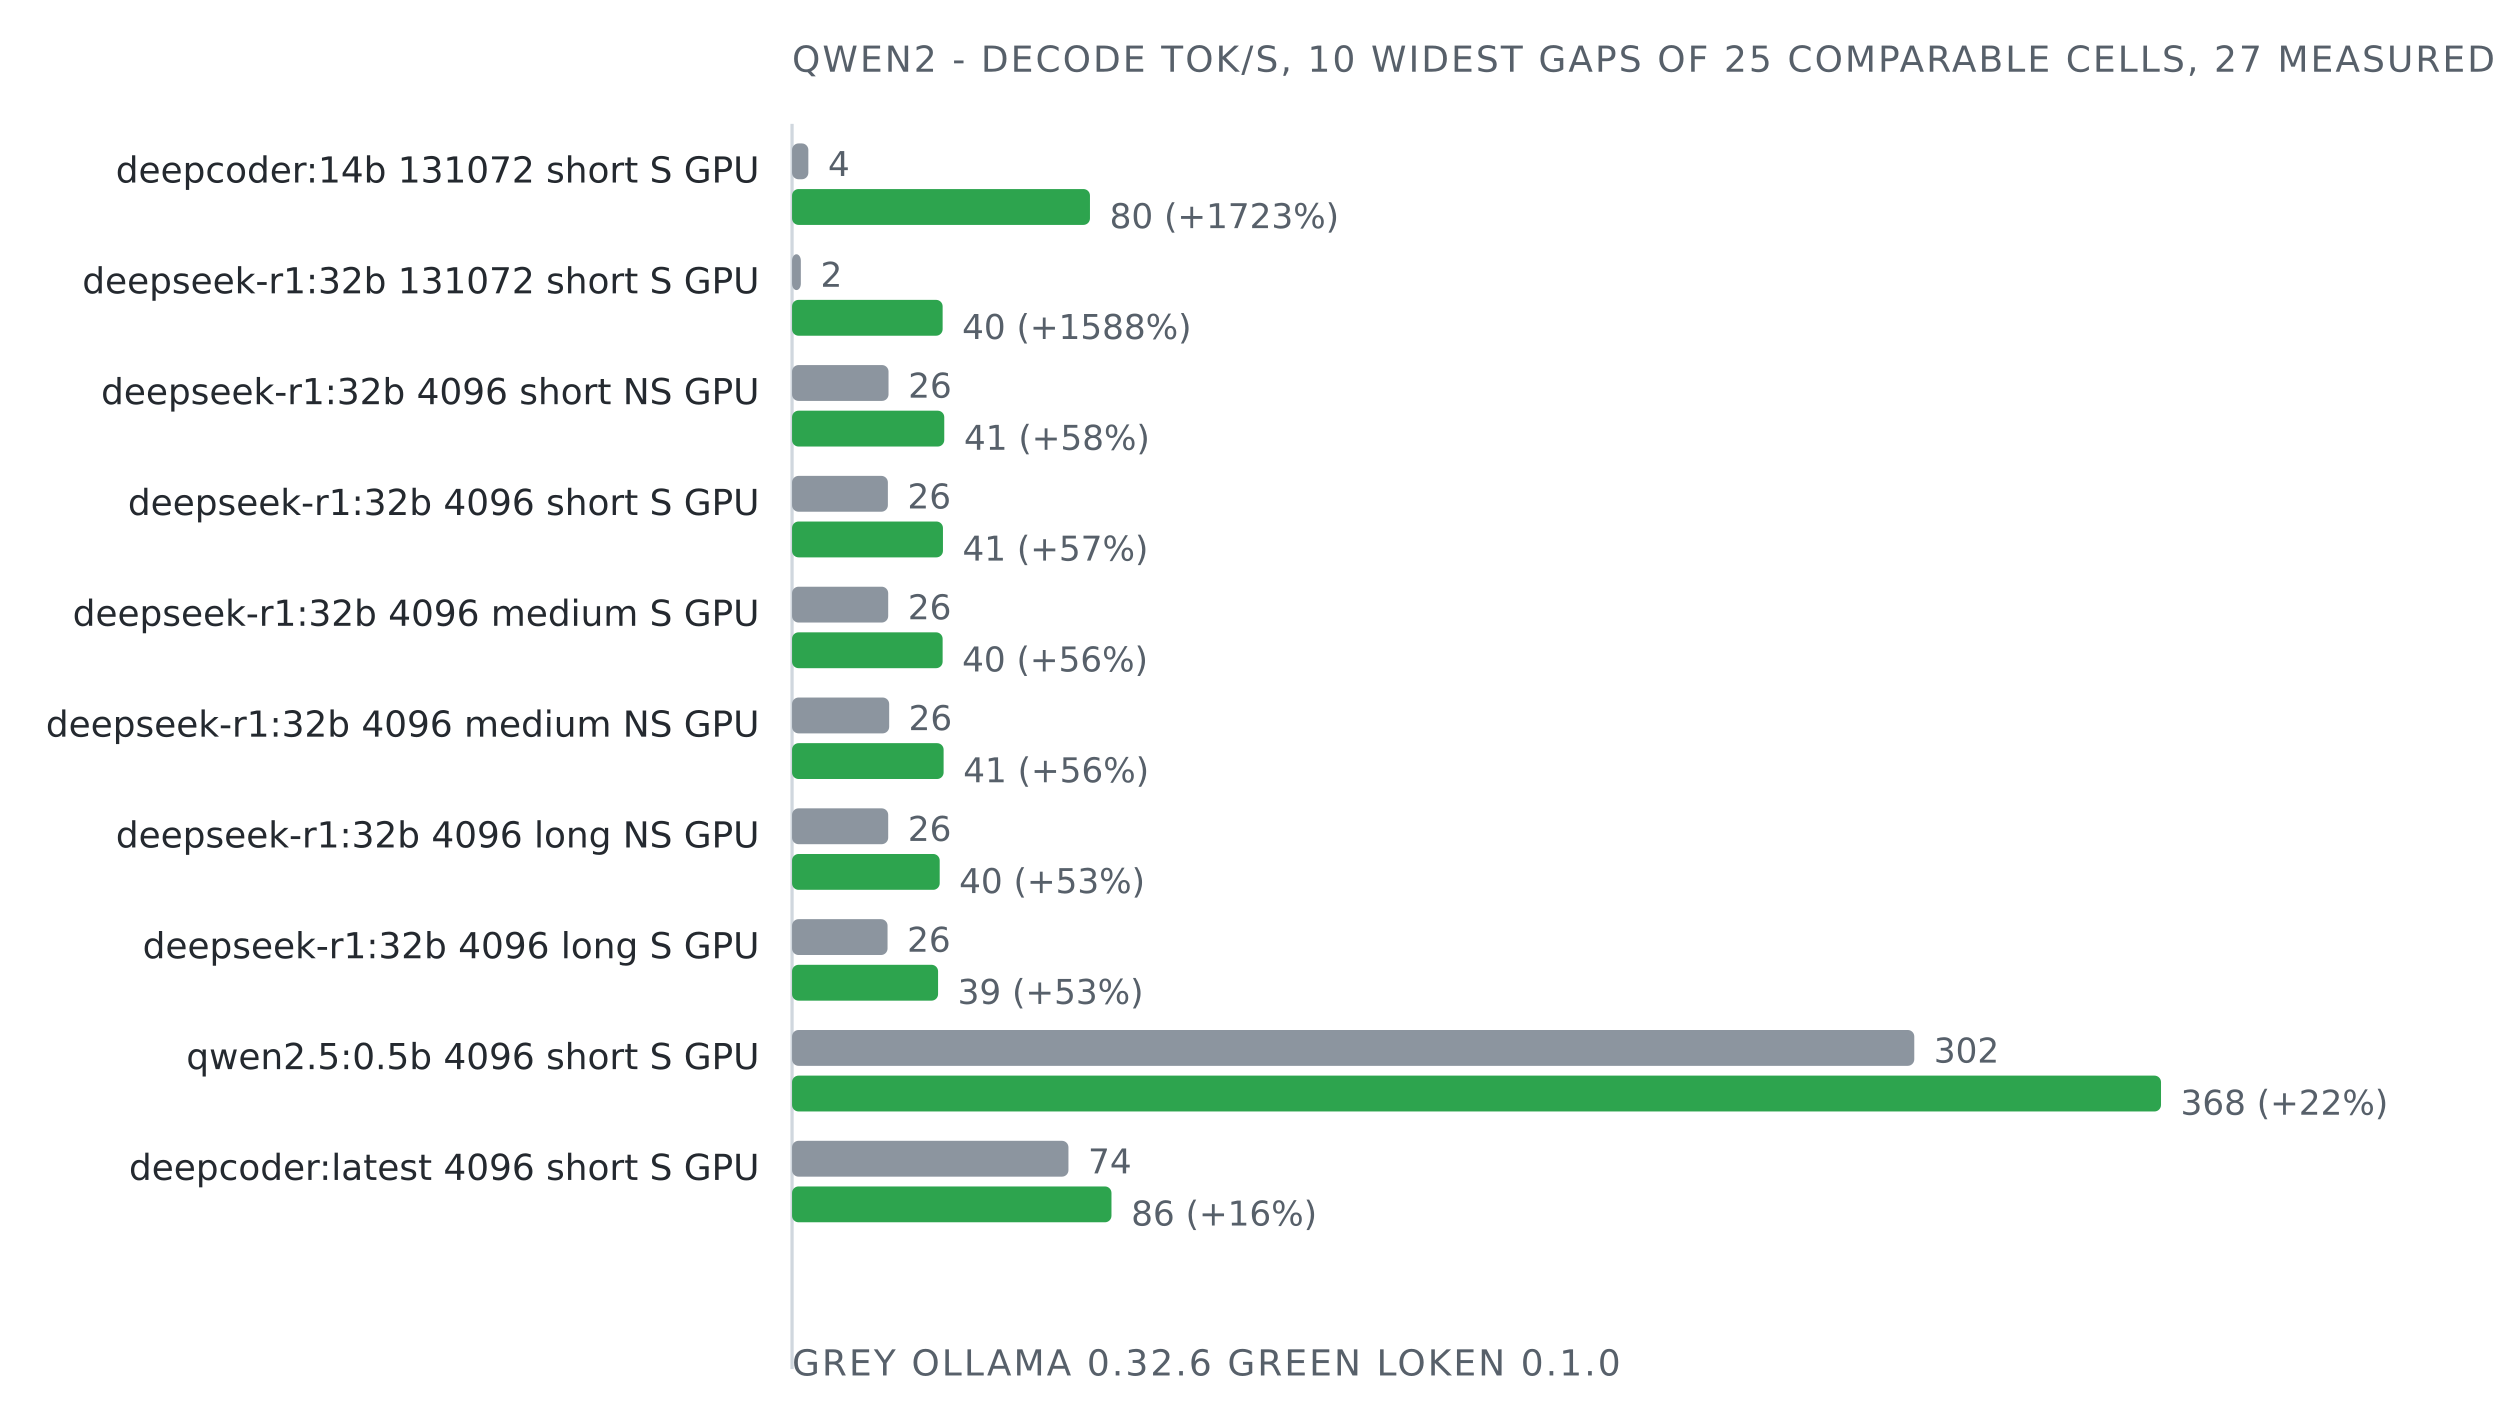
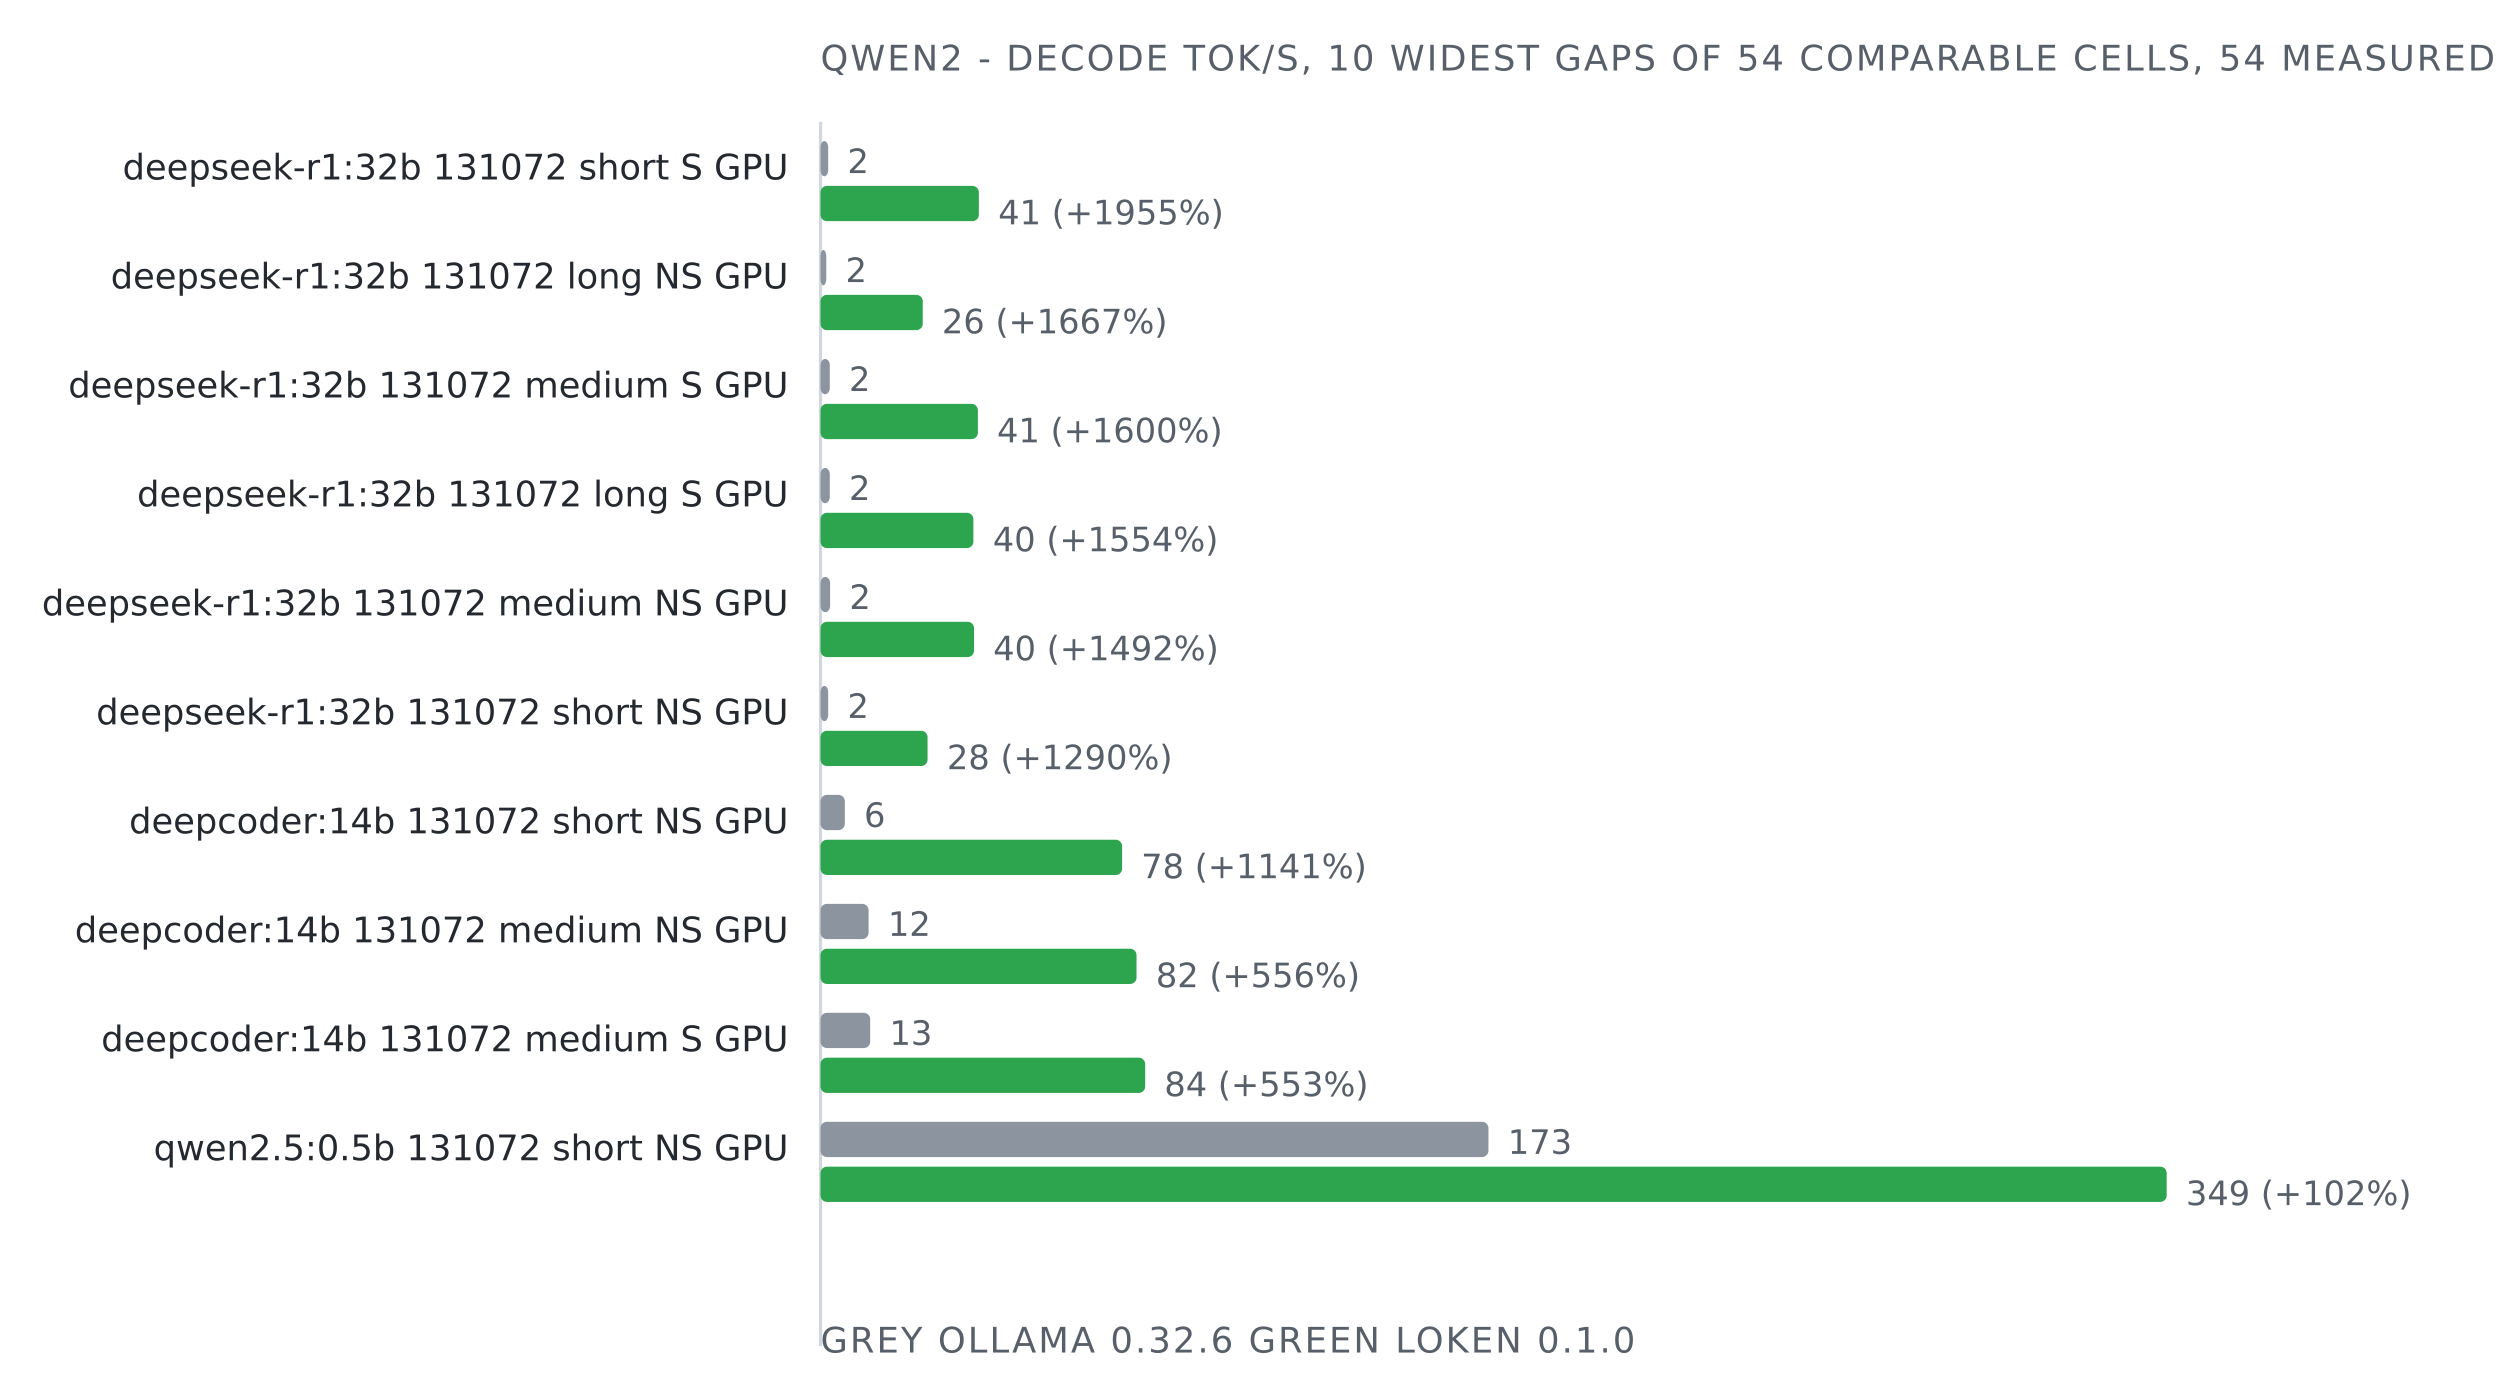
- <svg xmlns="http://www.w3.org/2000/svg" width="767" height="436" viewBox="0 0 767 436" font-family="DejaVu Sans, Liberation Sans, Helvetica, Arial, sans-serif">
+ <svg xmlns="http://www.w3.org/2000/svg" width="780" height="436" viewBox="0 0 780 436" font-family="DejaVu Sans, Liberation Sans, Helvetica, Arial, sans-serif">
  <style>.t{fill:#57606a;font-size:10.5px}.m{fill:#24292f;font-size:11px}.h{fill:#57606a;font-size:11px;letter-spacing:.06em}.o{fill:#8c959f}.l{fill:#2da44e}.ax{stroke:#d0d7de;stroke-width:1}@media (prefers-color-scheme:dark){.t,.h{fill:#8b949e}.m{fill:#e6edf3}.o{fill:#6e7681}.l{fill:#3fb950}.ax{stroke:#30363d}}</style>
-   <text class="h" x="243" y="22">QWEN2 - DECODE TOK/S, 10 WIDEST GAPS OF 25 COMPARABLE CELLS, 27 MEASURED</text>
-   <line class="ax" x1="243" y1="38" x2="243" y2="420" />
-   <text class="m" x="233" y="56" text-anchor="end">deepcoder:14b 131072 short S GPU</text>
-   <rect class="o" x="243" y="44" width="5.0" height="11" rx="2" />
-   <rect class="l" x="243" y="58" width="91.4" height="11" rx="2" />
-   <text class="t" x="254.016" y="54">4</text>
-   <text class="t" x="340.433" y="70">80  (+1723%)</text>
-   <text class="m" x="233" y="90" text-anchor="end">deepseek-r1:32b 131072 short S GPU</text>
-   <rect class="o" x="243" y="78" width="2.7" height="11" rx="2" />
-   <rect class="l" x="243" y="92" width="46.2" height="11" rx="2" />
-   <text class="t" x="251.736" y="88">2</text>
-   <text class="t" x="295.173" y="104">40  (+1588%)</text>
-   <text class="m" x="233" y="124" text-anchor="end">deepseek-r1:32b 4096 short NS GPU</text>
-   <rect class="o" x="243" y="112" width="29.6" height="11" rx="2" />
-   <rect class="l" x="243" y="126" width="46.7" height="11" rx="2" />
-   <text class="t" x="278.642" y="122">26</text>
-   <text class="t" x="295.743" y="138">41  (+58%)</text>
-   <text class="m" x="233" y="158" text-anchor="end">deepseek-r1:32b 4096 short S GPU</text>
-   <rect class="o" x="243" y="146" width="29.4" height="11" rx="2" />
-   <rect class="l" x="243" y="160" width="46.3" height="11" rx="2" />
-   <text class="t" x="278.414" y="156">26</text>
-   <text class="t" x="295.287" y="172">41  (+57%)</text>
-   <text class="m" x="233" y="192" text-anchor="end">deepseek-r1:32b 4096 medium S GPU</text>
-   <rect class="o" x="243" y="180" width="29.5" height="11" rx="2" />
-   <rect class="l" x="243" y="194" width="46.2" height="11" rx="2" />
-   <text class="t" x="278.528" y="190">26</text>
-   <text class="t" x="295.173" y="206">40  (+56%)</text>
-   <text class="m" x="233" y="226" text-anchor="end">deepseek-r1:32b 4096 medium NS GPU</text>
-   <rect class="o" x="243" y="214" width="29.8" height="11" rx="2" />
-   <rect class="l" x="243" y="228" width="46.5" height="11" rx="2" />
-   <text class="t" x="278.756" y="224">26</text>
-   <text class="t" x="295.515" y="240">41  (+56%)</text>
-   <text class="m" x="233" y="260" text-anchor="end">deepseek-r1:32b 4096 long NS GPU</text>
-   <rect class="o" x="243" y="248" width="29.5" height="11" rx="2" />
-   <rect class="l" x="243" y="262" width="45.3" height="11" rx="2" />
-   <text class="t" x="278.528" y="258">26</text>
-   <text class="t" x="294.261" y="274">40  (+53%)</text>
-   <text class="m" x="233" y="294" text-anchor="end">deepseek-r1:32b 4096 long S GPU</text>
-   <rect class="o" x="243" y="282" width="29.3" height="11" rx="2" />
-   <rect class="l" x="243" y="296" width="44.8" height="11" rx="2" />
-   <text class="t" x="278.3" y="292">26</text>
-   <text class="t" x="293.805" y="308">39  (+53%)</text>
-   <text class="m" x="233" y="328" text-anchor="end">qwen2.5:0.5b 4096 short S GPU</text>
-   <rect class="o" x="243" y="316" width="344.3" height="11" rx="2" />
-   <rect class="l" x="243" y="330" width="420.0" height="11" rx="2" />
-   <text class="t" x="593.3" y="326">302</text>
-   <text class="t" x="669.0" y="342">368  (+22%)</text>
-   <text class="m" x="233" y="362" text-anchor="end">deepcoder:latest 4096 short S GPU</text>
-   <rect class="o" x="243" y="350" width="84.8" height="11" rx="2" />
-   <rect class="l" x="243" y="364" width="98.0" height="11" rx="2" />
-   <text class="t" x="333.821" y="360">74</text>
-   <text class="t" x="347.046" y="376">86  (+16%)</text>
-   <text class="h" x="243" y="422">GREY OLLAMA 0.32.6   GREEN LOKEN 0.1.0</text>
+   <text class="h" x="256" y="22">QWEN2 - DECODE TOK/S, 10 WIDEST GAPS OF 54 COMPARABLE CELLS, 54 MEASURED</text>
+   <line class="ax" x1="256" y1="38" x2="256" y2="420" />
+   <text class="m" x="246" y="56" text-anchor="end">deepseek-r1:32b 131072 short S GPU</text>
+   <rect class="o" x="256" y="44" width="2.4" height="11" rx="2" />
+   <rect class="l" x="256" y="58" width="49.4" height="11" rx="2" />
+   <text class="t" x="264.405" y="54">2</text>
+   <text class="t" x="311.433" y="70">41  (+1955%)</text>
+   <text class="m" x="246" y="90" text-anchor="end">deepseek-r1:32b 131072 long NS GPU</text>
+   <rect class="o" x="256" y="78" width="1.8" height="11" rx="2" />
+   <rect class="l" x="256" y="92" width="31.9" height="11" rx="2" />
+   <text class="t" x="263.804" y="88">2</text>
+   <text class="t" x="293.873" y="104">26  (+1667%)</text>
+   <text class="m" x="246" y="124" text-anchor="end">deepseek-r1:32b 131072 medium S GPU</text>
+   <rect class="o" x="256" y="112" width="2.9" height="11" rx="2" />
+   <rect class="l" x="256" y="126" width="49.1" height="11" rx="2" />
+   <text class="t" x="264.887" y="122">2</text>
+   <text class="t" x="311.072" y="138">41  (+1600%)</text>
+   <text class="m" x="246" y="158" text-anchor="end">deepseek-r1:32b 131072 long S GPU</text>
+   <rect class="o" x="256" y="146" width="2.9" height="11" rx="2" />
+   <rect class="l" x="256" y="160" width="47.7" height="11" rx="2" />
+   <text class="t" x="264.887" y="156">2</text>
+   <text class="t" x="309.749" y="172">40  (+1554%)</text>
+   <text class="m" x="246" y="192" text-anchor="end">deepseek-r1:32b 131072 medium NS GPU</text>
+   <rect class="o" x="256" y="180" width="3.0" height="11" rx="2" />
+   <rect class="l" x="256" y="194" width="47.9" height="11" rx="2" />
+   <text class="t" x="265.007" y="190">2</text>
+   <text class="t" x="309.869" y="206">40  (+1492%)</text>
+   <text class="m" x="246" y="226" text-anchor="end">deepseek-r1:32b 131072 short NS GPU</text>
+   <rect class="o" x="256" y="214" width="2.4" height="11" rx="2" />
+   <rect class="l" x="256" y="228" width="33.4" height="11" rx="2" />
+   <text class="t" x="264.405" y="224">2</text>
+   <text class="t" x="295.436" y="240">28  (+1290%)</text>
+   <text class="m" x="246" y="260" text-anchor="end">deepcoder:14b 131072 short NS GPU</text>
+   <rect class="o" x="256" y="248" width="7.6" height="11" rx="2" />
+   <rect class="l" x="256" y="262" width="94.1" height="11" rx="2" />
+   <text class="t" x="269.577" y="258">6</text>
+   <text class="t" x="356.055" y="274">78  (+1141%)</text>
+   <text class="m" x="246" y="294" text-anchor="end">deepcoder:14b 131072 medium NS GPU</text>
+   <rect class="o" x="256" y="282" width="15.0" height="11" rx="2" />
+   <rect class="l" x="256" y="296" width="98.6" height="11" rx="2" />
+   <text class="t" x="277.034" y="292">12</text>
+   <text class="t" x="360.625" y="308">82  (+556%)</text>
+   <text class="m" x="246" y="328" text-anchor="end">deepcoder:14b 131072 medium S GPU</text>
+   <rect class="o" x="256" y="316" width="15.5" height="11" rx="2" />
+   <rect class="l" x="256" y="330" width="101.3" height="11" rx="2" />
+   <text class="t" x="277.515" y="326">13</text>
+   <text class="t" x="363.271" y="342">84  (+553%)</text>
+   <text class="m" x="246" y="362" text-anchor="end">qwen2.5:0.5b 131072 short NS GPU</text>
+   <rect class="o" x="256" y="350" width="208.4" height="11" rx="2" />
+   <rect class="l" x="256" y="364" width="420.0" height="11" rx="2" />
+   <text class="t" x="470.436" y="360">173</text>
+   <text class="t" x="682.0" y="376">349  (+102%)</text>
+   <text class="h" x="256" y="422">GREY OLLAMA 0.32.6   GREEN LOKEN 0.1.0</text>
</svg>
